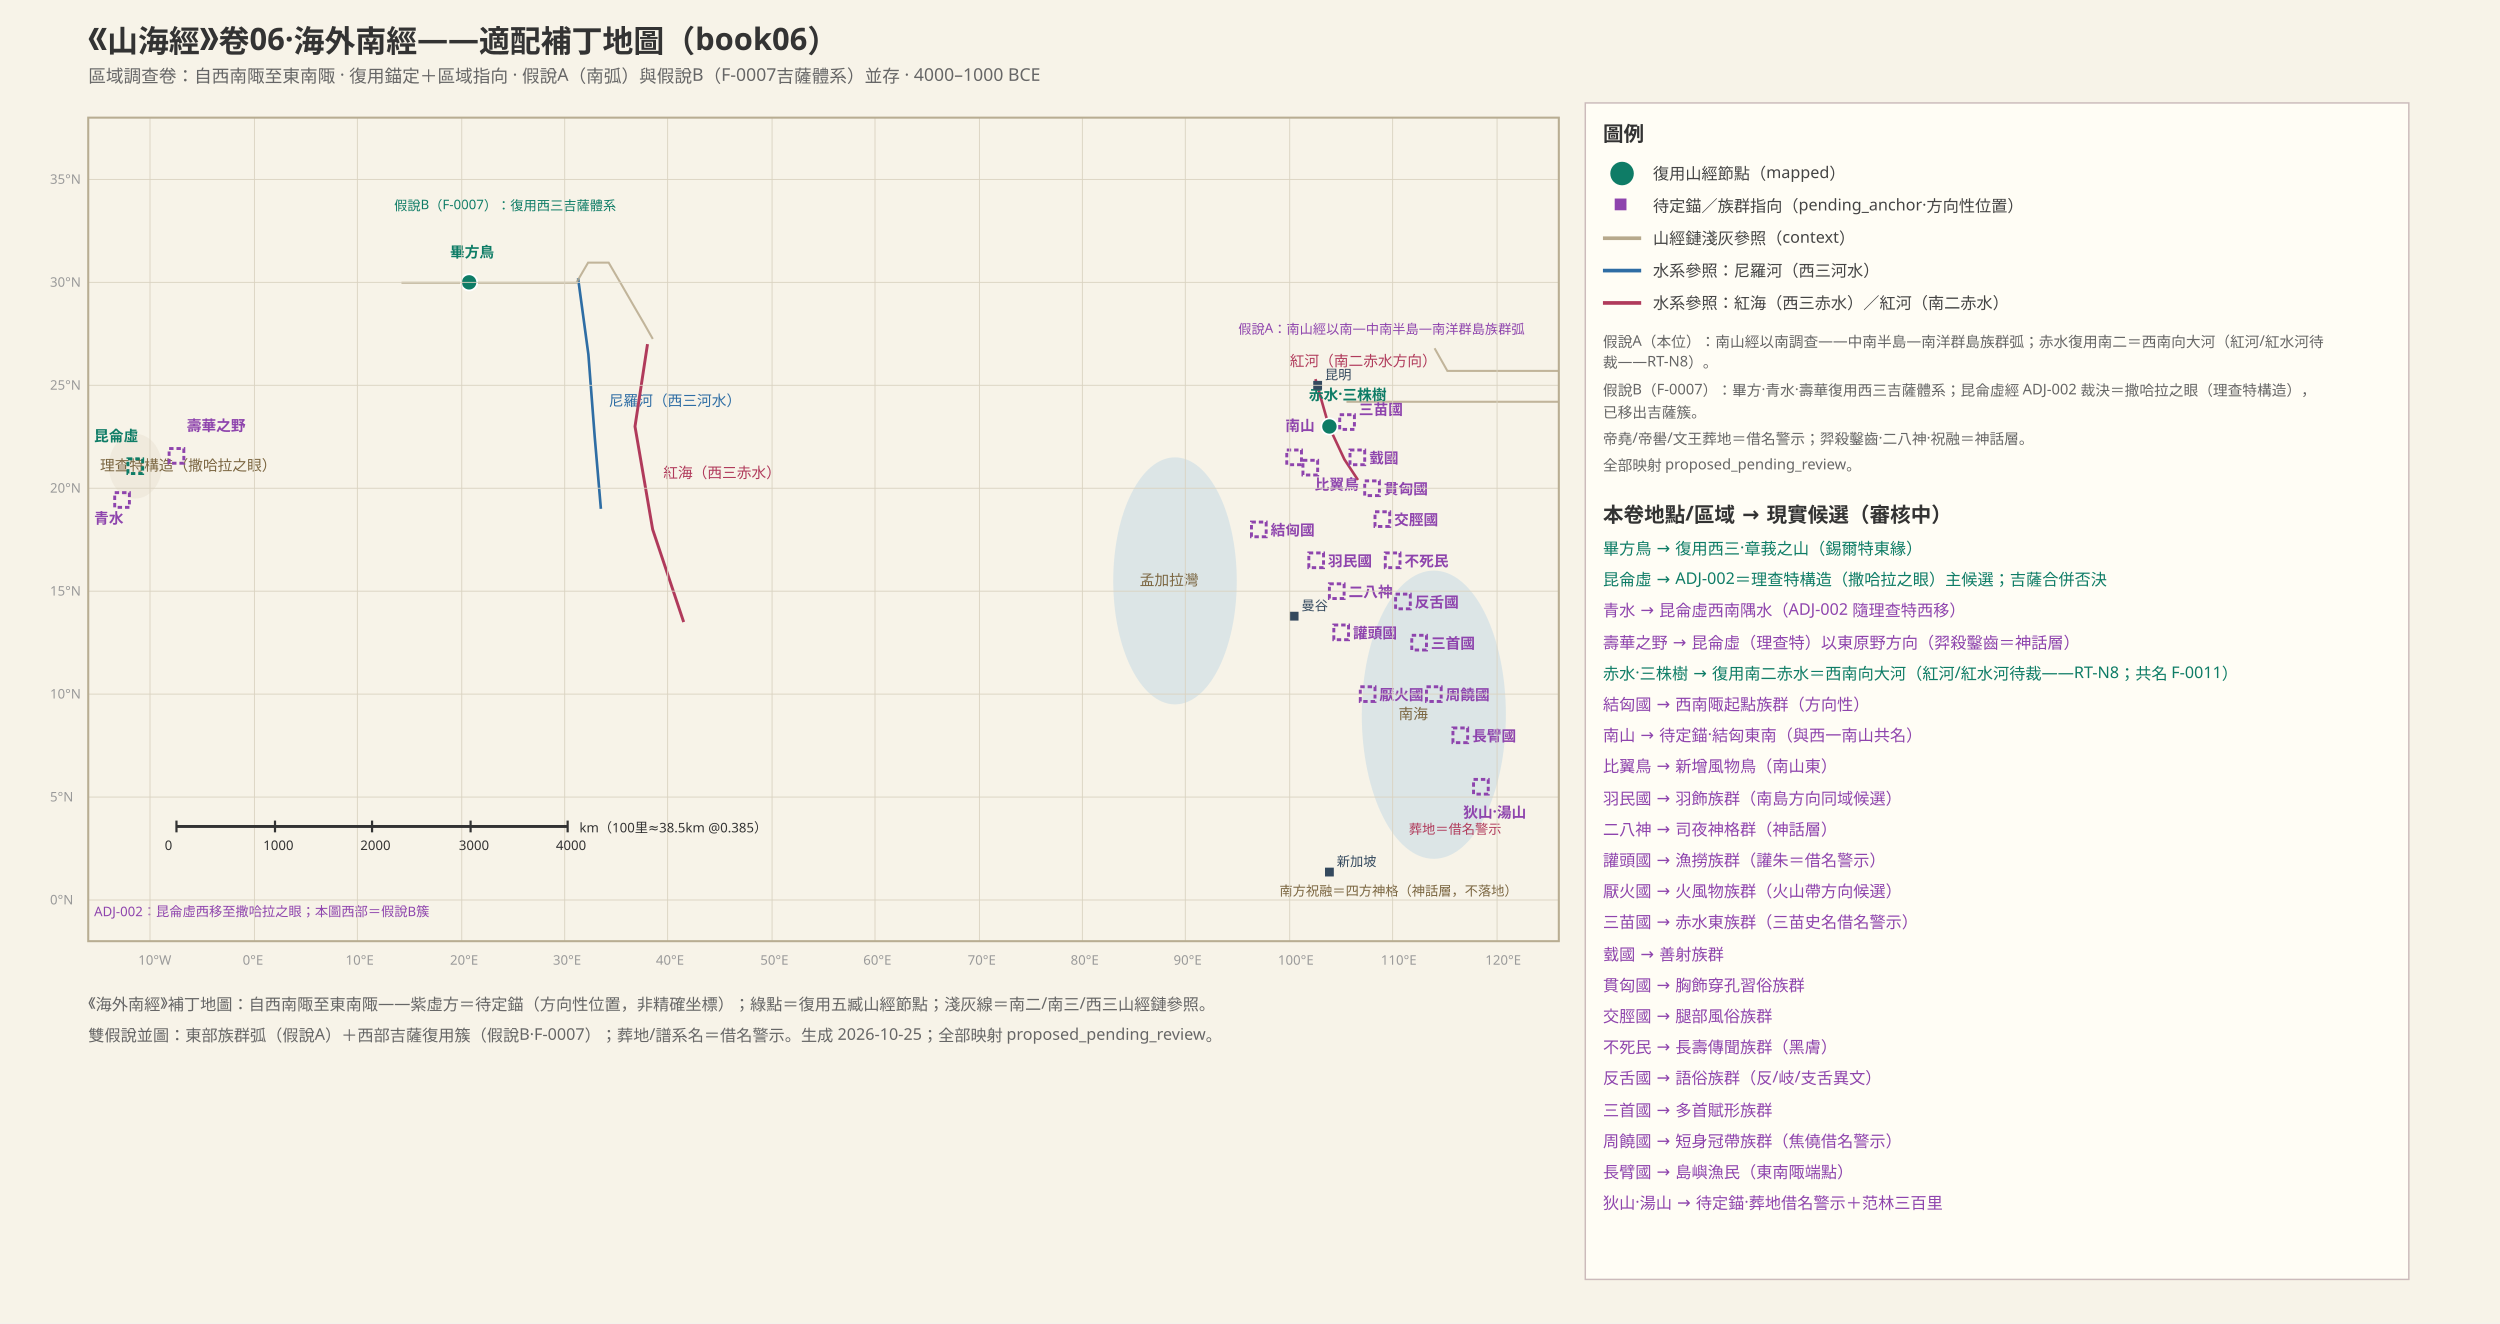
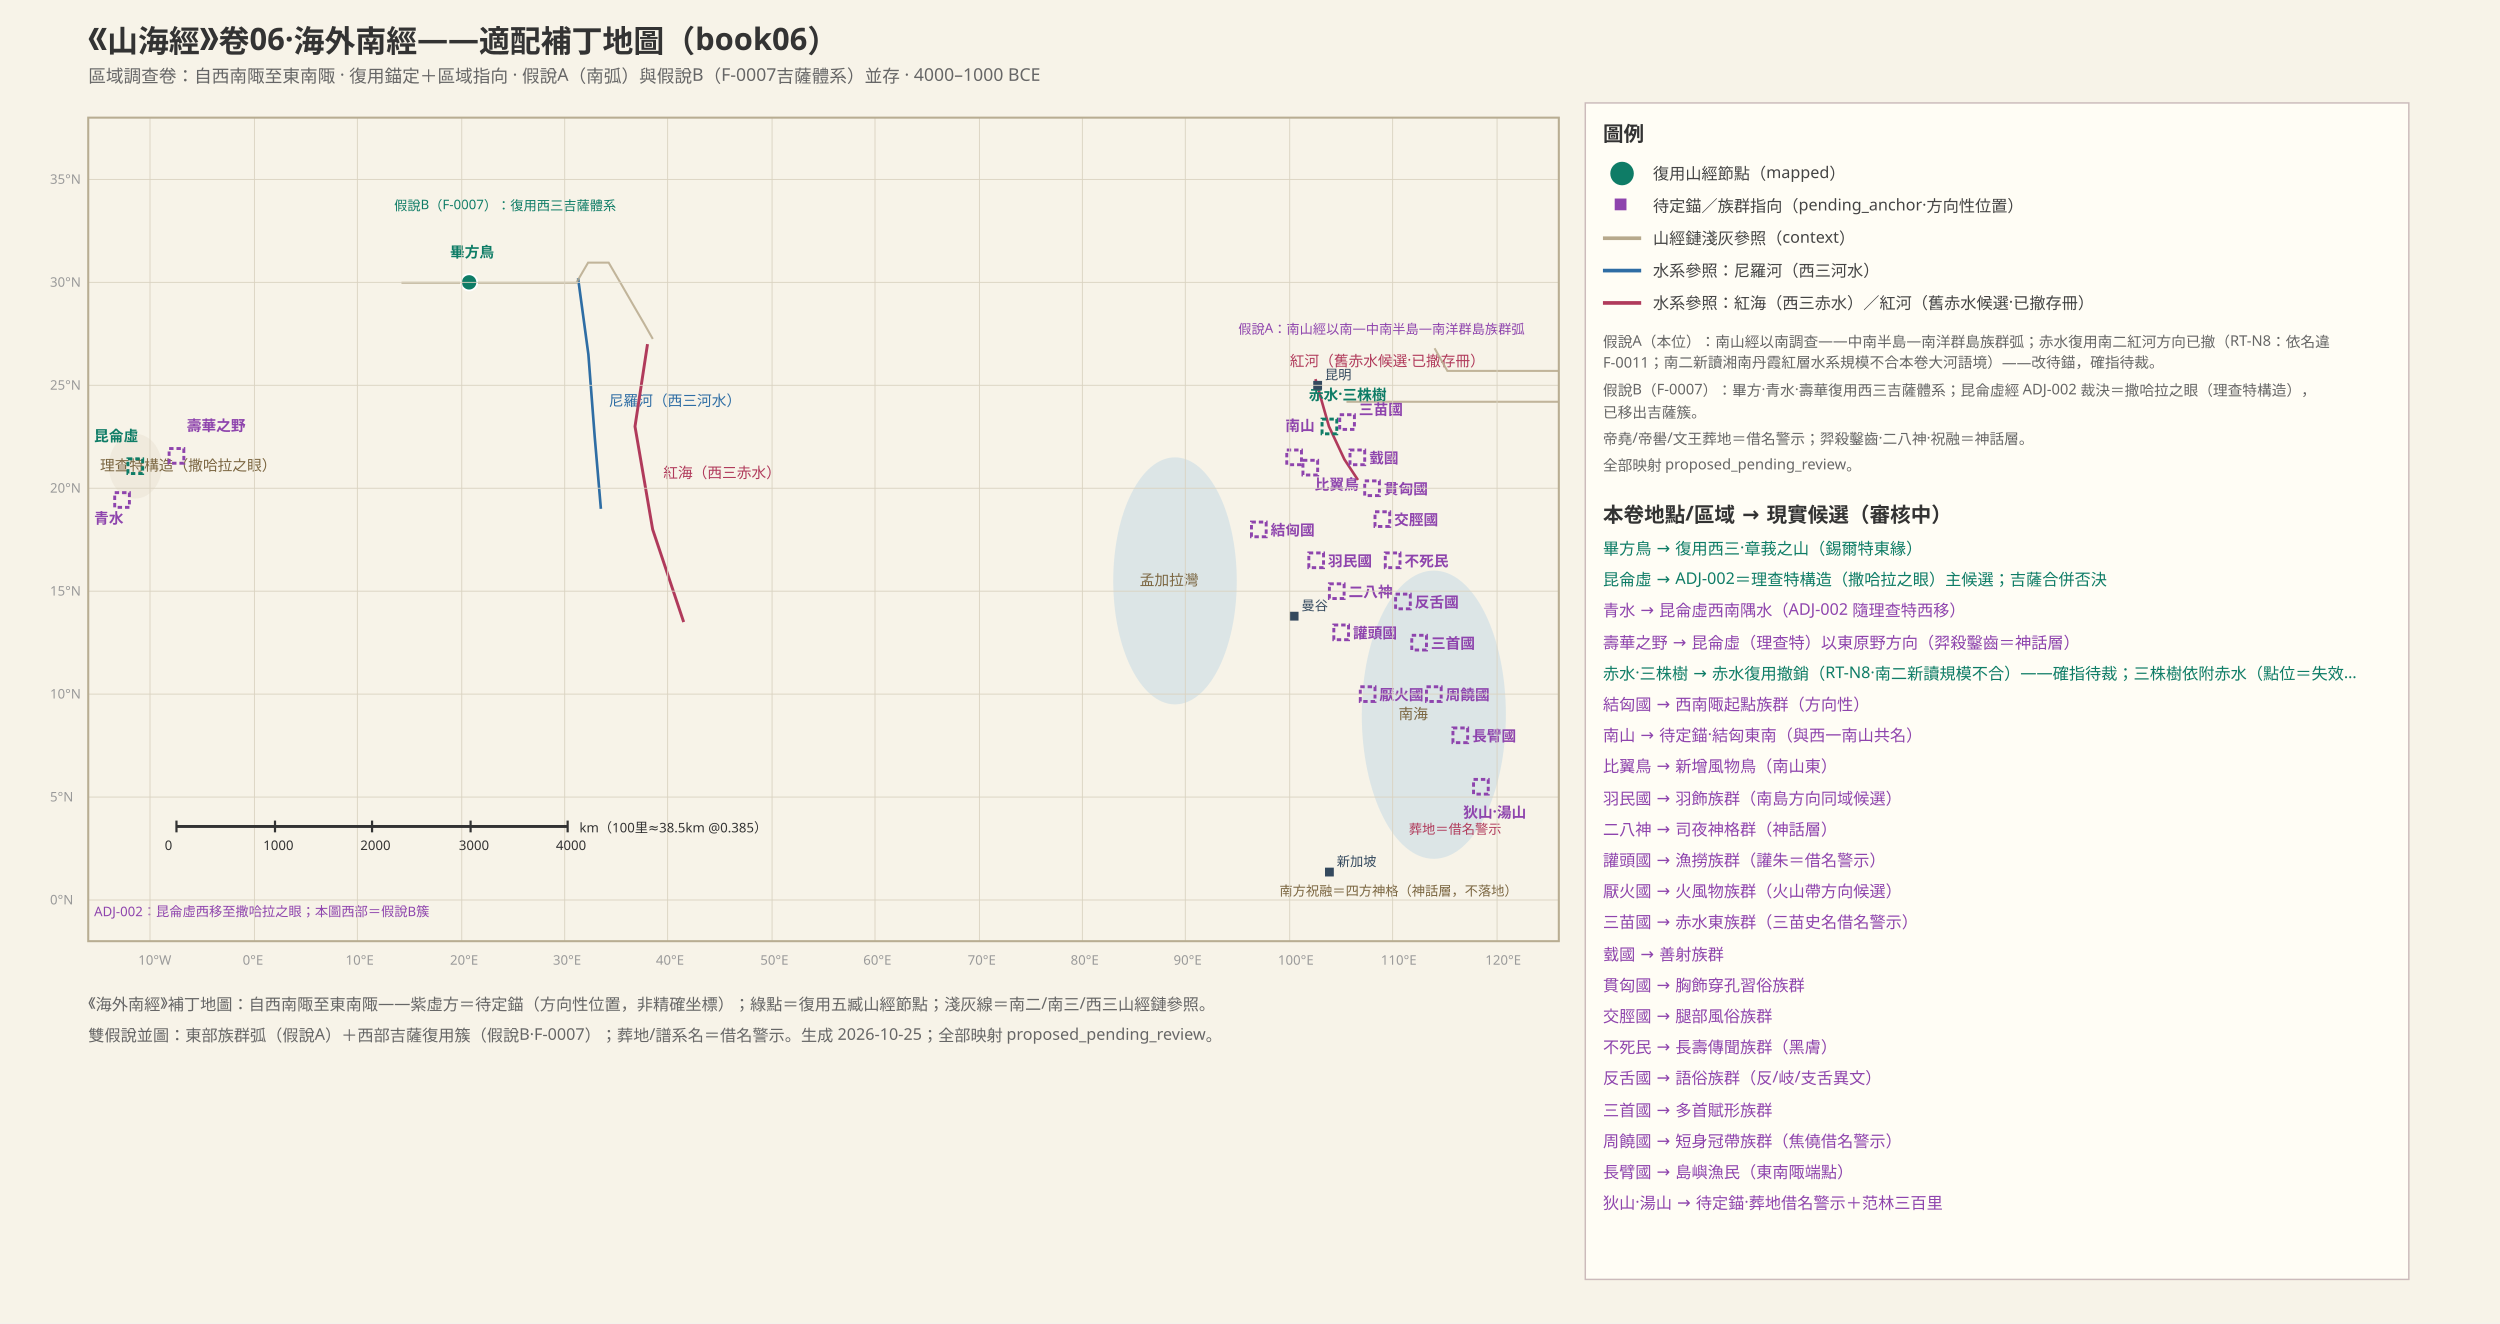
<svg xmlns="http://www.w3.org/2000/svg" width="1700" height="900" font-family="PingFang SC, Hiragino Sans GB, Microsoft YaHei, sans-serif">
  <rect width="1700" height="900" fill="#f7f3e8" />
  <clipPath id="mapclip">
    <rect x="60" y="80" width="1000" height="560" />
  </clipPath>
  <defs>
    <clipPath id="mapclip">
      <rect x="60" y="80" width="1000" height="560" />
    </clipPath>
    <pattern id="sand" width="8" height="8" patternUnits="userSpaceOnUse">
      <rect width="8" height="8" fill="#efe3c0" />
      <circle cx="2" cy="2" r="0.8" fill="#d6b96a" />
      <circle cx="6" cy="6" r="0.8" fill="#d6b96a" />
    </pattern>
  </defs>
  <text x="60" y="34" font-size="21" font-weight="bold" fill="#333">《山海經》卷06·海外南經——適配補丁地圖（book06）</text>
  <text x="60" y="56" font-size="12" fill="#666">區域調查卷：自西南陬至東南陬 · 復用錨定＋區域指向 · 假說A（南弧）與假說B（F-0007吉薩體系）並存 · 4000–1000 BCE</text>
  <g clip-path="url(#mapclip)">
    <polyline points="393.1,189.2 400.1,241.0 404.4,297.0 408.6,346.0" fill="none" stroke="#2e6da4" stroke-width="1.8" />
    <text x="414" y="276" font-size="10" fill="#2e6da4">尼羅河（西三河水）</text>
    <polyline points="440.3,234.0 431.8,290.0 443.8,360.0 464.9,423.0" fill="none" stroke="#b03a5b" stroke-width="2.0" />
    <text x="451" y="325" font-size="10" fill="#b03a5b">紅海（西三赤水）</text>
    <polyline points="894.5,257.8 903.7,290.0 914.2,312.4 923.4,326.4" fill="none" stroke="#b03a5b" stroke-width="1.8" />
-     <text x="877" y="249" font-size="10" fill="#b03a5b">紅河（南二赤水方向）</text>
+     <text x="877" y="249" font-size="10" fill="#b03a5b">紅河（舊赤水候選·已撤存冊）</text>
    <ellipse cx="975" cy="486" rx="49" ry="98" fill="#a9cce3" opacity="0.35" />
    <text x="951" y="489" font-size="10" fill="#7a6540">南海</text>
    <ellipse cx="799" cy="395" rx="42" ry="84" fill="#a9cce3" opacity="0.35" />
    <text x="775" y="398" font-size="10" fill="#7a6540">孟加拉灣</text>
    <ellipse cx="92" cy="317" rx="18" ry="22" fill="#e2d9c8" opacity="0.35" />
    <text x="68" y="320" font-size="10" fill="#7a6540">理查特構造（撒哈拉之眼）</text>
    <polyline points="975.5,236.8 984.2,252.2 993.5,252.2 1003.0,252.2 1013.1,252.2 1024.0,252.2 1037.7,252.2 1051.3,252.2 1064.9,252.2 1078.6,252.2 1092.3,252.2 1105.9,252.2 1116.8,252.2 1127.7,252.2 1141.4,252.2 1155.0,252.2 1168.7,252.2" fill="none" stroke="#b7a98c" stroke-width="1.4" opacity="0.85" />
    <polyline points="915.6,273.2 929.0,273.2 942.3,273.2 955.7,273.2 966.4,273.2 977.0,273.2 990.4,273.2 1003.7,273.2 1017.1,273.2 1027.8,273.2 1037.7,273.2 1053.2,273.2 1068.7,273.2" fill="none" stroke="#b7a98c" stroke-width="1.4" opacity="0.85" />
    <polyline points="443.9,230.5 438.0,220.1 430.6,207.4 422.3,193.0 413.9,178.6 408.9,178.6 399.9,178.6 391.9,192.3 381.5,192.3 370.3,192.3 364.6,192.3 354.8,192.3 341.3,192.3 332.9,192.3 327.3,192.3 319.4,192.3 310.9,192.3 305.3,192.3 299.2,192.3 293.8,192.3 283.9,192.3 275.8,192.3 273.0,192.3" fill="none" stroke="#b7a98c" stroke-width="1.4" opacity="0.85" />
    <text x="842" y="227" font-size="9" fill="#8e44ad">假說A：南山經以南—中南半島—南洋群島族群弧</text>
    <text x="268" y="143" font-size="9" fill="#0e7c66">假說B（F-0007）：復用西三吉薩體系</text>
    <text x="870" y="609" font-size="9" fill="#7a6540">南方祝融＝四方神格（神話層，不落地）</text>
    <text x="958" y="567" font-size="9" fill="#b03a5b">葬地＝借名警示</text>
    <text x="64" y="623" font-size="9" fill="#8e44ad">ADJ-002：昆侖虛西移至撒哈拉之眼；本圖西部＝假說B簇</text>
    <circle cx="319" cy="192" r="5.5" fill="#0e7c66" stroke="#fff" stroke-width="1.2" />
    <text x="306" y="175" font-size="10" font-weight="bold" fill="#0e7c66">畢方鳥</text>
    <rect x="87" y="312" width="10" height="10" fill="none" stroke="#0e7c66" stroke-width="2" stroke-dasharray="3 2" />
    <text x="64" y="300" font-size="10" font-weight="bold" fill="#0e7c66">昆侖虛</text>
    <rect x="78" y="335" width="10" height="10" fill="none" stroke="#8e44ad" stroke-width="2" stroke-dasharray="3 2" />
    <text x="64" y="356" font-size="10" font-weight="bold" fill="#8e44ad">青水</text>
    <rect x="115" y="305" width="10" height="10" fill="none" stroke="#8e44ad" stroke-width="2" stroke-dasharray="3 2" />
    <text x="127" y="293" font-size="10" font-weight="bold" fill="#8e44ad">壽華之野</text>
-     <circle cx="904" cy="290" r="5.5" fill="#0e7c66" stroke="#fff" stroke-width="1.2" />
+     <rect x="899" y="285" width="10" height="10" fill="none" stroke="#0e7c66" stroke-width="2" stroke-dasharray="3 2" />
    <text x="890" y="272" font-size="10" font-weight="bold" fill="#0e7c66">赤水·三株樹</text>
    <rect x="851" y="355" width="10" height="10" fill="none" stroke="#8e44ad" stroke-width="2" stroke-dasharray="3 2" />
    <text x="864" y="364" font-size="10" font-weight="bold" fill="#8e44ad">結匈國</text>
    <rect x="875" y="306" width="10" height="10" fill="none" stroke="#8e44ad" stroke-width="2" stroke-dasharray="3 2" />
    <text x="874" y="293" font-size="10" font-weight="bold" fill="#8e44ad">南山</text>
    <rect x="886" y="313" width="10" height="10" fill="none" stroke="#8e44ad" stroke-width="2" stroke-dasharray="3 2" />
    <text x="894" y="333" font-size="10" font-weight="bold" fill="#8e44ad">比翼鳥</text>
    <rect x="890" y="376" width="10" height="10" fill="none" stroke="#8e44ad" stroke-width="2" stroke-dasharray="3 2" />
    <text x="903" y="385" font-size="10" font-weight="bold" fill="#8e44ad">羽民國</text>
    <rect x="904" y="397" width="10" height="10" fill="none" stroke="#8e44ad" stroke-width="2" stroke-dasharray="3 2" />
    <text x="917" y="406" font-size="10" font-weight="bold" fill="#8e44ad">二八神</text>
    <rect x="907" y="425" width="10" height="10" fill="none" stroke="#8e44ad" stroke-width="2" stroke-dasharray="3 2" />
    <text x="920" y="434" font-size="10" font-weight="bold" fill="#8e44ad">讙頭國</text>
    <rect x="925" y="467" width="10" height="10" fill="none" stroke="#8e44ad" stroke-width="2" stroke-dasharray="3 2" />
    <text x="938" y="476" font-size="10" font-weight="bold" fill="#8e44ad">厭火國</text>
    <rect x="911" y="282" width="10" height="10" fill="none" stroke="#8e44ad" stroke-width="2" stroke-dasharray="3 2" />
    <text x="924" y="282" font-size="10" font-weight="bold" fill="#8e44ad">三苗國</text>
    <rect x="918" y="306" width="10" height="10" fill="none" stroke="#8e44ad" stroke-width="2" stroke-dasharray="3 2" />
    <text x="931" y="315" font-size="10" font-weight="bold" fill="#8e44ad">臷國</text>
    <rect x="928" y="327" width="10" height="10" fill="none" stroke="#8e44ad" stroke-width="2" stroke-dasharray="3 2" />
    <text x="941" y="336" font-size="10" font-weight="bold" fill="#8e44ad">貫匈國</text>
    <rect x="935" y="348" width="10" height="10" fill="none" stroke="#8e44ad" stroke-width="2" stroke-dasharray="3 2" />
    <text x="948" y="357" font-size="10" font-weight="bold" fill="#8e44ad">交脛國</text>
    <rect x="942" y="376" width="10" height="10" fill="none" stroke="#8e44ad" stroke-width="2" stroke-dasharray="3 2" />
    <text x="955" y="385" font-size="10" font-weight="bold" fill="#8e44ad">不死民</text>
    <rect x="949" y="404" width="10" height="10" fill="none" stroke="#8e44ad" stroke-width="2" stroke-dasharray="3 2" />
    <text x="962" y="413" font-size="10" font-weight="bold" fill="#8e44ad">反舌國</text>
    <rect x="960" y="432" width="10" height="10" fill="none" stroke="#8e44ad" stroke-width="2" stroke-dasharray="3 2" />
    <text x="973" y="441" font-size="10" font-weight="bold" fill="#8e44ad">三首國</text>
    <rect x="970" y="467" width="10" height="10" fill="none" stroke="#8e44ad" stroke-width="2" stroke-dasharray="3 2" />
    <text x="983" y="476" font-size="10" font-weight="bold" fill="#8e44ad">周饒國</text>
    <rect x="988" y="495" width="10" height="10" fill="none" stroke="#8e44ad" stroke-width="2" stroke-dasharray="3 2" />
    <text x="1001" y="504" font-size="10" font-weight="bold" fill="#8e44ad">長臂國</text>
    <rect x="1002" y="530" width="10" height="10" fill="none" stroke="#8e44ad" stroke-width="2" stroke-dasharray="3 2" />
    <text x="995" y="556" font-size="10" font-weight="bold" fill="#8e44ad">狄山·湯山</text>
    <rect x="893" y="259" width="6" height="6" fill="#34495e" />
    <text x="901" y="258" font-size="9" fill="#34495e">昆明</text>
    <rect x="877" y="416" width="6" height="6" fill="#34495e" />
    <text x="885" y="415" font-size="9" fill="#34495e">曼谷</text>
    <rect x="901" y="590" width="6" height="6" fill="#34495e" />
    <text x="909" y="589" font-size="9" fill="#34495e">新加坡</text>
  </g>
  <line x1="102" y1="640" x2="102" y2="80" stroke="#d9d2c0" stroke-width="0.6" />
  <text x="94" y="656" font-size="9" fill="#999">10°W</text>
  <line x1="173" y1="640" x2="173" y2="80" stroke="#d9d2c0" stroke-width="0.6" />
  <text x="165" y="656" font-size="9" fill="#999">0°E</text>
  <line x1="243" y1="640" x2="243" y2="80" stroke="#d9d2c0" stroke-width="0.6" />
  <text x="235" y="656" font-size="9" fill="#999">10°E</text>
  <line x1="314" y1="640" x2="314" y2="80" stroke="#d9d2c0" stroke-width="0.6" />
  <text x="306" y="656" font-size="9" fill="#999">20°E</text>
  <line x1="384" y1="640" x2="384" y2="80" stroke="#d9d2c0" stroke-width="0.6" />
  <text x="376" y="656" font-size="9" fill="#999">30°E</text>
  <line x1="454" y1="640" x2="454" y2="80" stroke="#d9d2c0" stroke-width="0.6" />
  <text x="446" y="656" font-size="9" fill="#999">40°E</text>
  <line x1="525" y1="640" x2="525" y2="80" stroke="#d9d2c0" stroke-width="0.6" />
  <text x="517" y="656" font-size="9" fill="#999">50°E</text>
  <line x1="595" y1="640" x2="595" y2="80" stroke="#d9d2c0" stroke-width="0.6" />
  <text x="587" y="656" font-size="9" fill="#999">60°E</text>
  <line x1="666" y1="640" x2="666" y2="80" stroke="#d9d2c0" stroke-width="0.6" />
  <text x="658" y="656" font-size="9" fill="#999">70°E</text>
  <line x1="736" y1="640" x2="736" y2="80" stroke="#d9d2c0" stroke-width="0.6" />
  <text x="728" y="656" font-size="9" fill="#999">80°E</text>
  <line x1="806" y1="640" x2="806" y2="80" stroke="#d9d2c0" stroke-width="0.6" />
  <text x="798" y="656" font-size="9" fill="#999">90°E</text>
  <line x1="877" y1="640" x2="877" y2="80" stroke="#d9d2c0" stroke-width="0.6" />
  <text x="869" y="656" font-size="9" fill="#999">100°E</text>
  <line x1="947" y1="640" x2="947" y2="80" stroke="#d9d2c0" stroke-width="0.6" />
  <text x="939" y="656" font-size="9" fill="#999">110°E</text>
  <line x1="1018" y1="640" x2="1018" y2="80" stroke="#d9d2c0" stroke-width="0.6" />
  <text x="1010" y="656" font-size="9" fill="#999">120°E</text>
  <line x1="60" y1="612" x2="1060" y2="612" stroke="#d9d2c0" stroke-width="0.6" />
  <text x="34" y="615" font-size="9" fill="#999">0°N</text>
  <line x1="60" y1="542" x2="1060" y2="542" stroke="#d9d2c0" stroke-width="0.6" />
  <text x="34" y="545" font-size="9" fill="#999">5°N</text>
  <line x1="60" y1="472" x2="1060" y2="472" stroke="#d9d2c0" stroke-width="0.6" />
  <text x="34" y="475" font-size="9" fill="#999">10°N</text>
  <line x1="60" y1="402" x2="1060" y2="402" stroke="#d9d2c0" stroke-width="0.6" />
  <text x="34" y="405" font-size="9" fill="#999">15°N</text>
  <line x1="60" y1="332" x2="1060" y2="332" stroke="#d9d2c0" stroke-width="0.6" />
  <text x="34" y="335" font-size="9" fill="#999">20°N</text>
  <line x1="60" y1="262" x2="1060" y2="262" stroke="#d9d2c0" stroke-width="0.6" />
  <text x="34" y="265" font-size="9" fill="#999">25°N</text>
  <line x1="60" y1="192" x2="1060" y2="192" stroke="#d9d2c0" stroke-width="0.6" />
  <text x="34" y="195" font-size="9" fill="#999">30°N</text>
  <line x1="60" y1="122" x2="1060" y2="122" stroke="#d9d2c0" stroke-width="0.6" />
  <text x="34" y="125" font-size="9" fill="#999">35°N</text>
  <rect x="60" y="80" width="1000" height="560" fill="none" stroke="#b8ad92" stroke-width="1.4" />
  <line x1="120" y1="562" x2="386" y2="562" stroke="#333" stroke-width="2" />
  <line x1="120" y1="558" x2="120" y2="566" stroke="#333" stroke-width="1.5" />
  <text x="112" y="578" font-size="9" fill="#333">0</text>
  <line x1="187" y1="558" x2="187" y2="566" stroke="#333" stroke-width="1.5" />
  <text x="179" y="578" font-size="9" fill="#333">1000</text>
  <line x1="253" y1="558" x2="253" y2="566" stroke="#333" stroke-width="1.5" />
  <text x="245" y="578" font-size="9" fill="#333">2000</text>
  <line x1="320" y1="558" x2="320" y2="566" stroke="#333" stroke-width="1.5" />
  <text x="312" y="578" font-size="9" fill="#333">3000</text>
  <line x1="386" y1="558" x2="386" y2="566" stroke="#333" stroke-width="1.5" />
  <text x="378" y="578" font-size="9" fill="#333">4000</text>
  <text x="394" y="566" font-size="9" fill="#333">km（100里≈38.5km @0.385）</text>
  <rect x="1078" y="70" width="560" height="800" fill="#fffdf5" stroke="#cbb" />
  <text x="1090" y="96" font-size="14" font-weight="bold" fill="#333">圖例</text>
  <circle cx="1103" cy="118" r="8" fill="#0e7c66" />
  <text x="1124" y="122" font-size="11" fill="#444">復用山經節點（mapped）</text>
  <rect x="1098" y="135" width="8" height="8" fill="#8e44ad" />
  <text x="1124" y="144" font-size="11" fill="#444">待定錨／族群指向（pending_anchor·方向性位置）</text>
  <line x1="1090" y1="162" x2="1116" y2="162" stroke="#b7a98c" stroke-width="2.5" />
  <text x="1124" y="166" font-size="11" fill="#444">山經鏈淺灰參照（context）</text>
  <line x1="1090" y1="184" x2="1116" y2="184" stroke="#2e6da4" stroke-width="2.5" />
  <text x="1124" y="188" font-size="11" fill="#444">水系參照：尼羅河（西三河水）</text>
  <line x1="1090" y1="206" x2="1116" y2="206" stroke="#b03a5b" stroke-width="2.5" />
-   <text x="1124" y="210" font-size="11" fill="#444">水系參照：紅海（西三赤水）／紅河（南二赤水）</text>
-   <text x="1090" y="236" font-size="10" fill="#666">假說A（本位）：南山經以南調查——中南半島—南洋群島族群弧；赤水復用南二＝西南向大河（紅河/紅水河待</text>
-   <text x="1090" y="250" font-size="10" fill="#666">裁——RT-N8）。</text>
+   <text x="1124" y="210" font-size="11" fill="#444">水系參照：紅海（西三赤水）／紅河（舊赤水候選·已撤存冊）</text>
+   <text x="1090" y="236" font-size="10" fill="#666">假說A（本位）：南山經以南調查——中南半島—南洋群島族群弧；赤水復用南二紅河方向已撤（RT-N8：依名違 </text>
+   <text x="1090" y="250" font-size="10" fill="#666">F-0011；南二新讀湘南丹霞紅層水系規模不合本卷大河語境）——改待錨，確指待裁。</text>
  <text x="1090" y="269" font-size="10" fill="#666">假說B（F-0007）：畢方·青水·壽華復用西三吉薩體系；昆侖虛經 ADJ-002 裁決＝撒哈拉之眼（理查特構造），</text>
  <text x="1090" y="284" font-size="10" fill="#666">已移出吉薩簇。</text>
  <text x="1090" y="302" font-size="10" fill="#666">帝堯/帝嚳/文王葬地＝借名警示；羿殺鑿齒·二八神·祝融＝神話層。</text>
  <text x="1090" y="320" font-size="10" fill="#666">全部映射 proposed_pending_review。</text>
  <text x="1090" y="355.0" font-size="14" font-weight="bold" fill="#333">本卷地點/區域 → 現實候選（審核中）</text>
  <text x="1090" y="377" font-size="11" fill="#0e7c66">畢方鳥 → 復用西三·章莪之山（錫爾特東緣）</text>
  <text x="1090" y="398" font-size="11" fill="#0e7c66">昆侖虛 → ADJ-002＝理查特構造（撒哈拉之眼）主候選；吉薩合併否決</text>
  <text x="1090" y="419" font-size="11" fill="#8e44ad">青水 → 昆侖虛西南隅水（ADJ-002 隨理查特西移）</text>
  <text x="1090" y="441" font-size="11" fill="#8e44ad">壽華之野 → 昆侖虛（理查特）以東原野方向（羿殺鑿齒＝神話層）</text>
-   <text x="1090" y="462" font-size="11" fill="#0e7c66">赤水·三株樹 → 復用南二赤水＝西南向大河（紅河/紅水河待裁——RT-N8；共名 F-0011）</text>
+   <text x="1090" y="462" font-size="11" fill="#0e7c66">赤水·三株樹 → 赤水復用撤銷（RT-N8·南二新讀規模不合）——確指待裁；三株樹依附赤水（點位＝失效…</text>
  <text x="1090" y="483" font-size="11" fill="#8e44ad">結匈國 → 西南陬起點族群（方向性）</text>
  <text x="1090" y="504" font-size="11" fill="#8e44ad">南山 → 待定錨·結匈東南（與西一南山共名）</text>
  <text x="1090" y="525" font-size="11" fill="#8e44ad">比翼鳥 → 新增風物鳥（南山東）</text>
  <text x="1090" y="547" font-size="11" fill="#8e44ad">羽民國 → 羽飾族群（南島方向同域候選）</text>
  <text x="1090" y="568" font-size="11" fill="#8e44ad">二八神 → 司夜神格群（神話層）</text>
  <text x="1090" y="589" font-size="11" fill="#8e44ad">讙頭國 → 漁撈族群（讙朱＝借名警示）</text>
  <text x="1090" y="610" font-size="11" fill="#8e44ad">厭火國 → 火風物族群（火山帶方向候選）</text>
  <text x="1090" y="631" font-size="11" fill="#8e44ad">三苗國 → 赤水東族群（三苗史名借名警示）</text>
  <text x="1090" y="653" font-size="11" fill="#8e44ad">臷國 → 善射族群</text>
  <text x="1090" y="674" font-size="11" fill="#8e44ad">貫匈國 → 胸飾穿孔習俗族群</text>
  <text x="1090" y="695" font-size="11" fill="#8e44ad">交脛國 → 腿部風俗族群</text>
  <text x="1090" y="716" font-size="11" fill="#8e44ad">不死民 → 長壽傳聞族群（黑膚）</text>
  <text x="1090" y="737" font-size="11" fill="#8e44ad">反舌國 → 語俗族群（反/岐/支舌異文）</text>
  <text x="1090" y="759" font-size="11" fill="#8e44ad">三首國 → 多首賦形族群</text>
  <text x="1090" y="780" font-size="11" fill="#8e44ad">周饒國 → 短身冠帶族群（焦僥借名警示）</text>
  <text x="1090" y="801" font-size="11" fill="#8e44ad">長臂國 → 島嶼漁民（東南陬端點）</text>
  <text x="1090" y="822" font-size="11" fill="#8e44ad">狄山·湯山 → 待定錨·葬地借名警示＋范林三百里</text>
  <text x="60" y="686" font-size="11" fill="#666">《海外南經》補丁地圖：自西南陬至東南陬——紫虛方＝待定錨（方向性位置，非精確坐標）；綠點＝復用五臧山經節點；淺灰線＝南二/南三/西三山經鏈參照。</text>
  <text x="60" y="708" font-size="11" fill="#666">雙假說並圖：東部族群弧（假說A）＋西部吉薩復用簇（假說B·F-0007）；葬地/譜系名＝借名警示。生成 2026-10-25；全部映射 proposed_pending_review。</text>
</svg>
